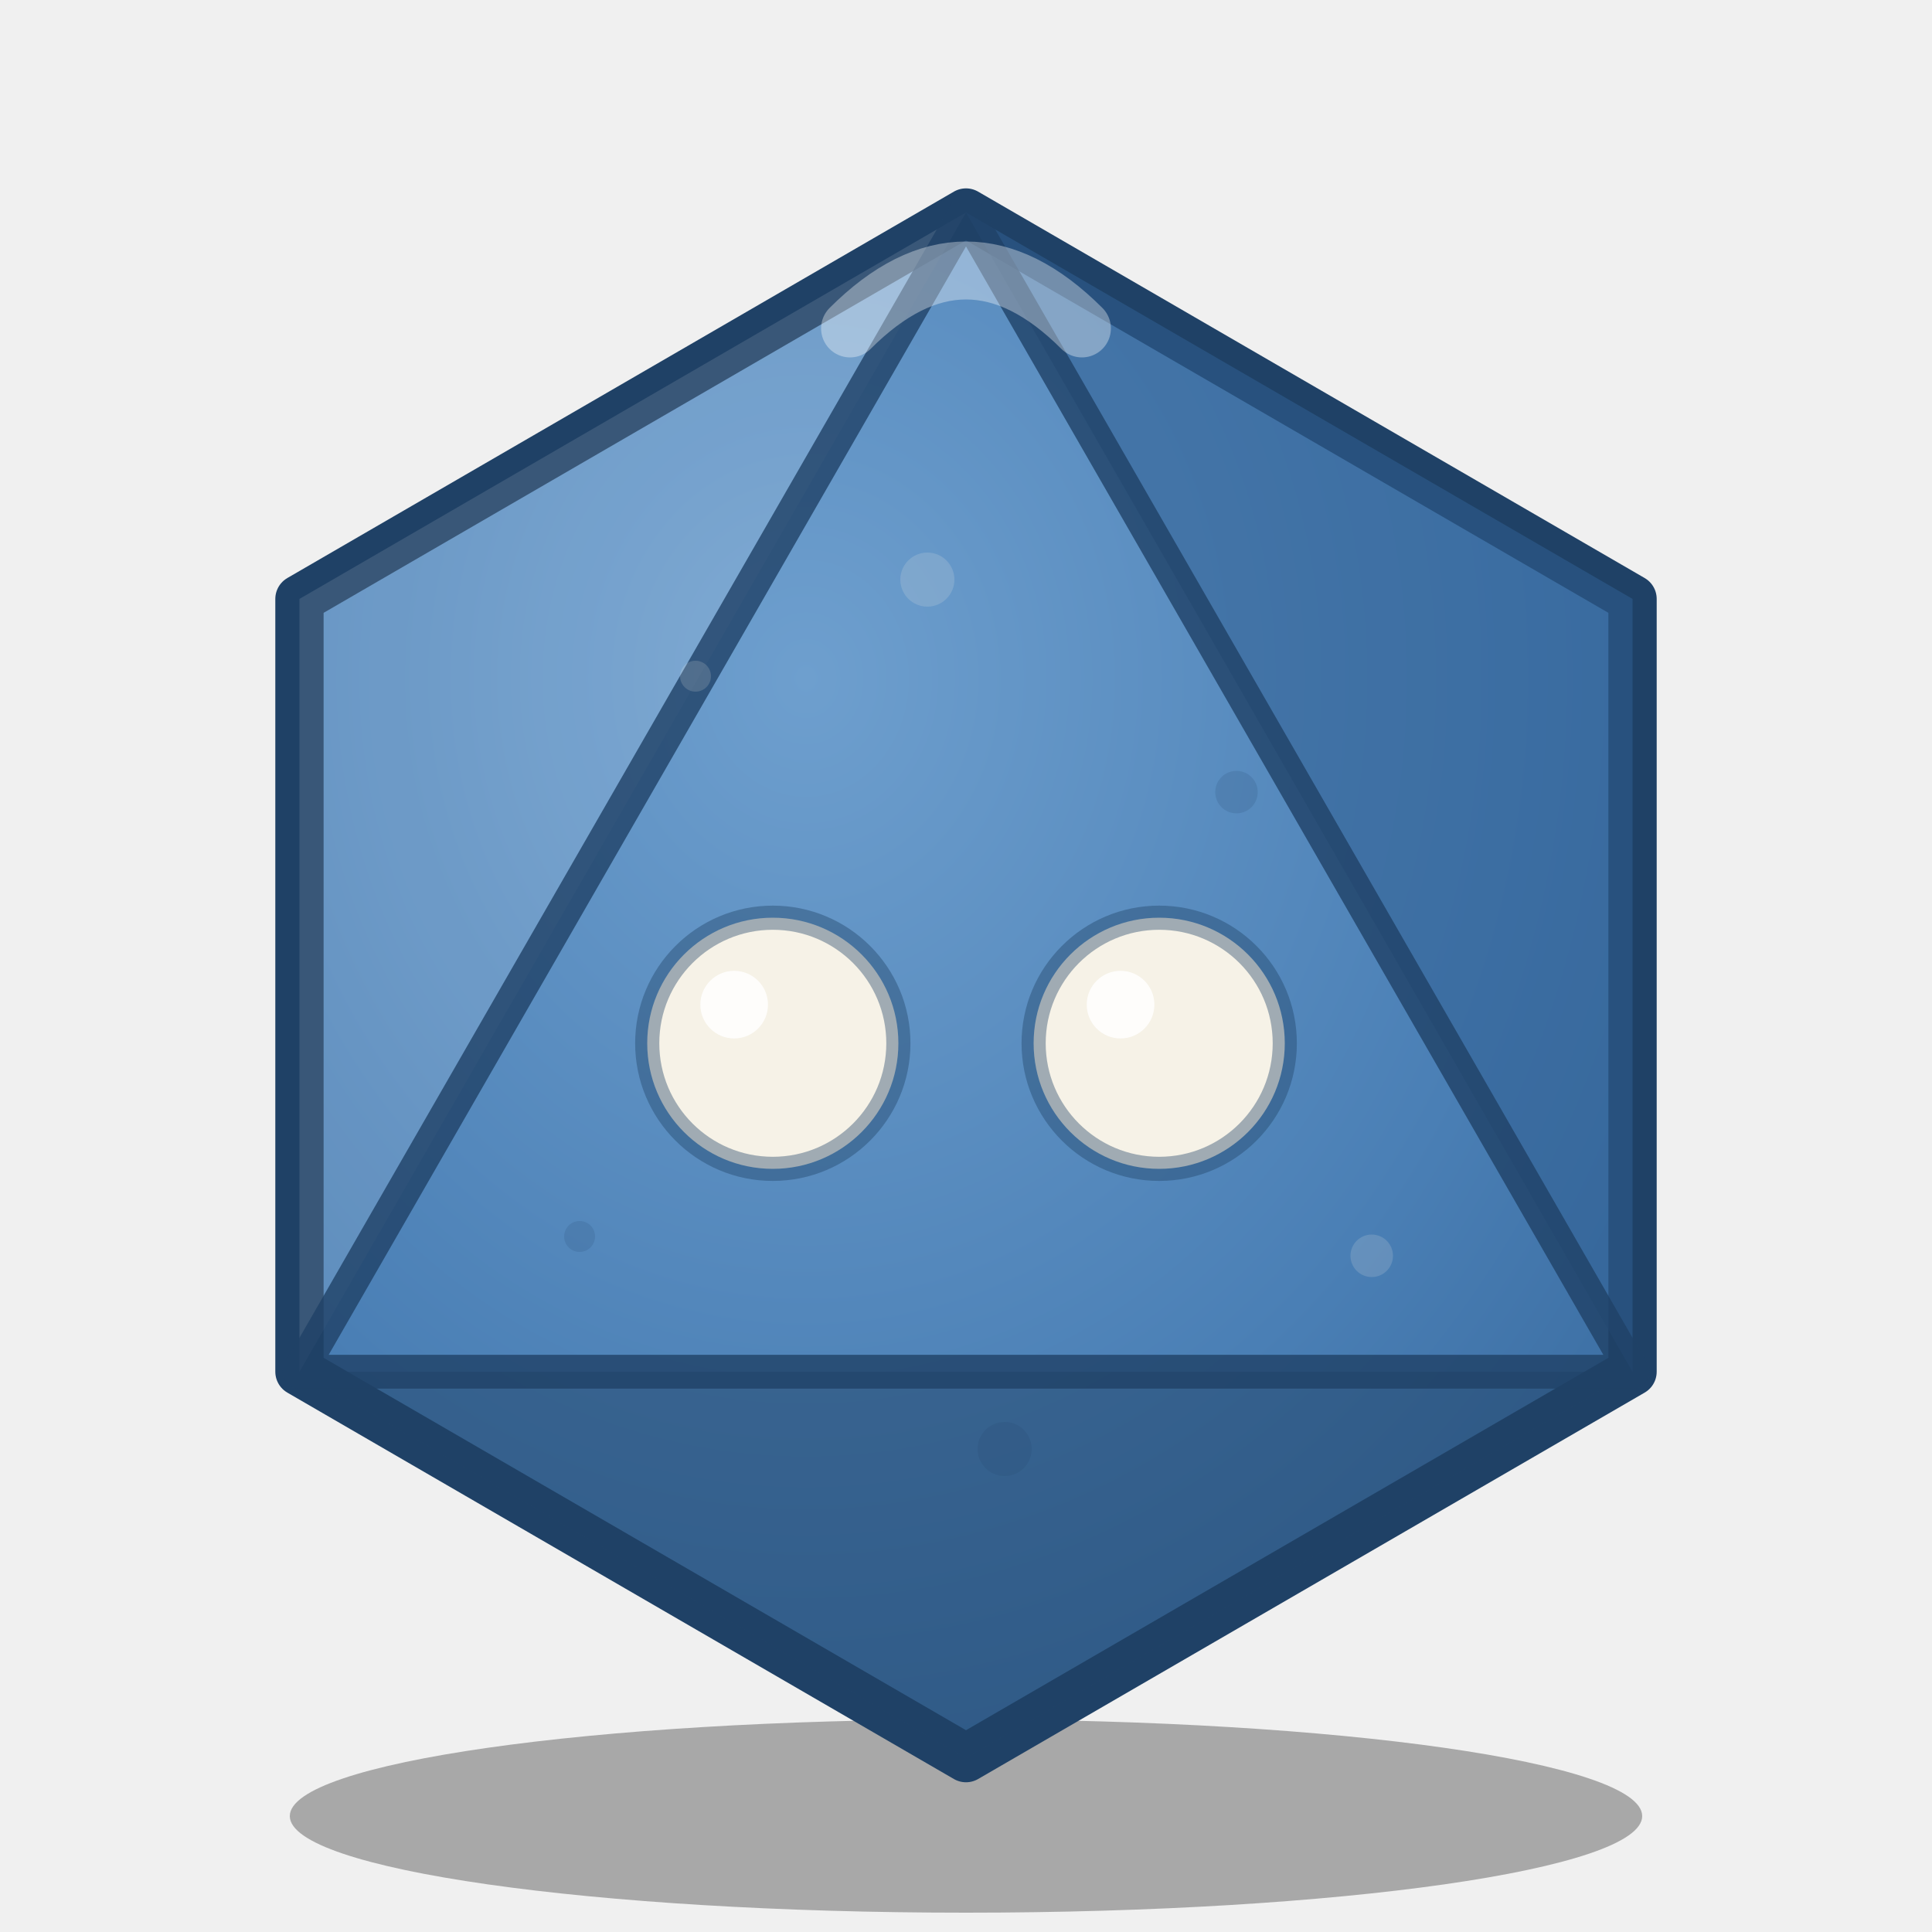
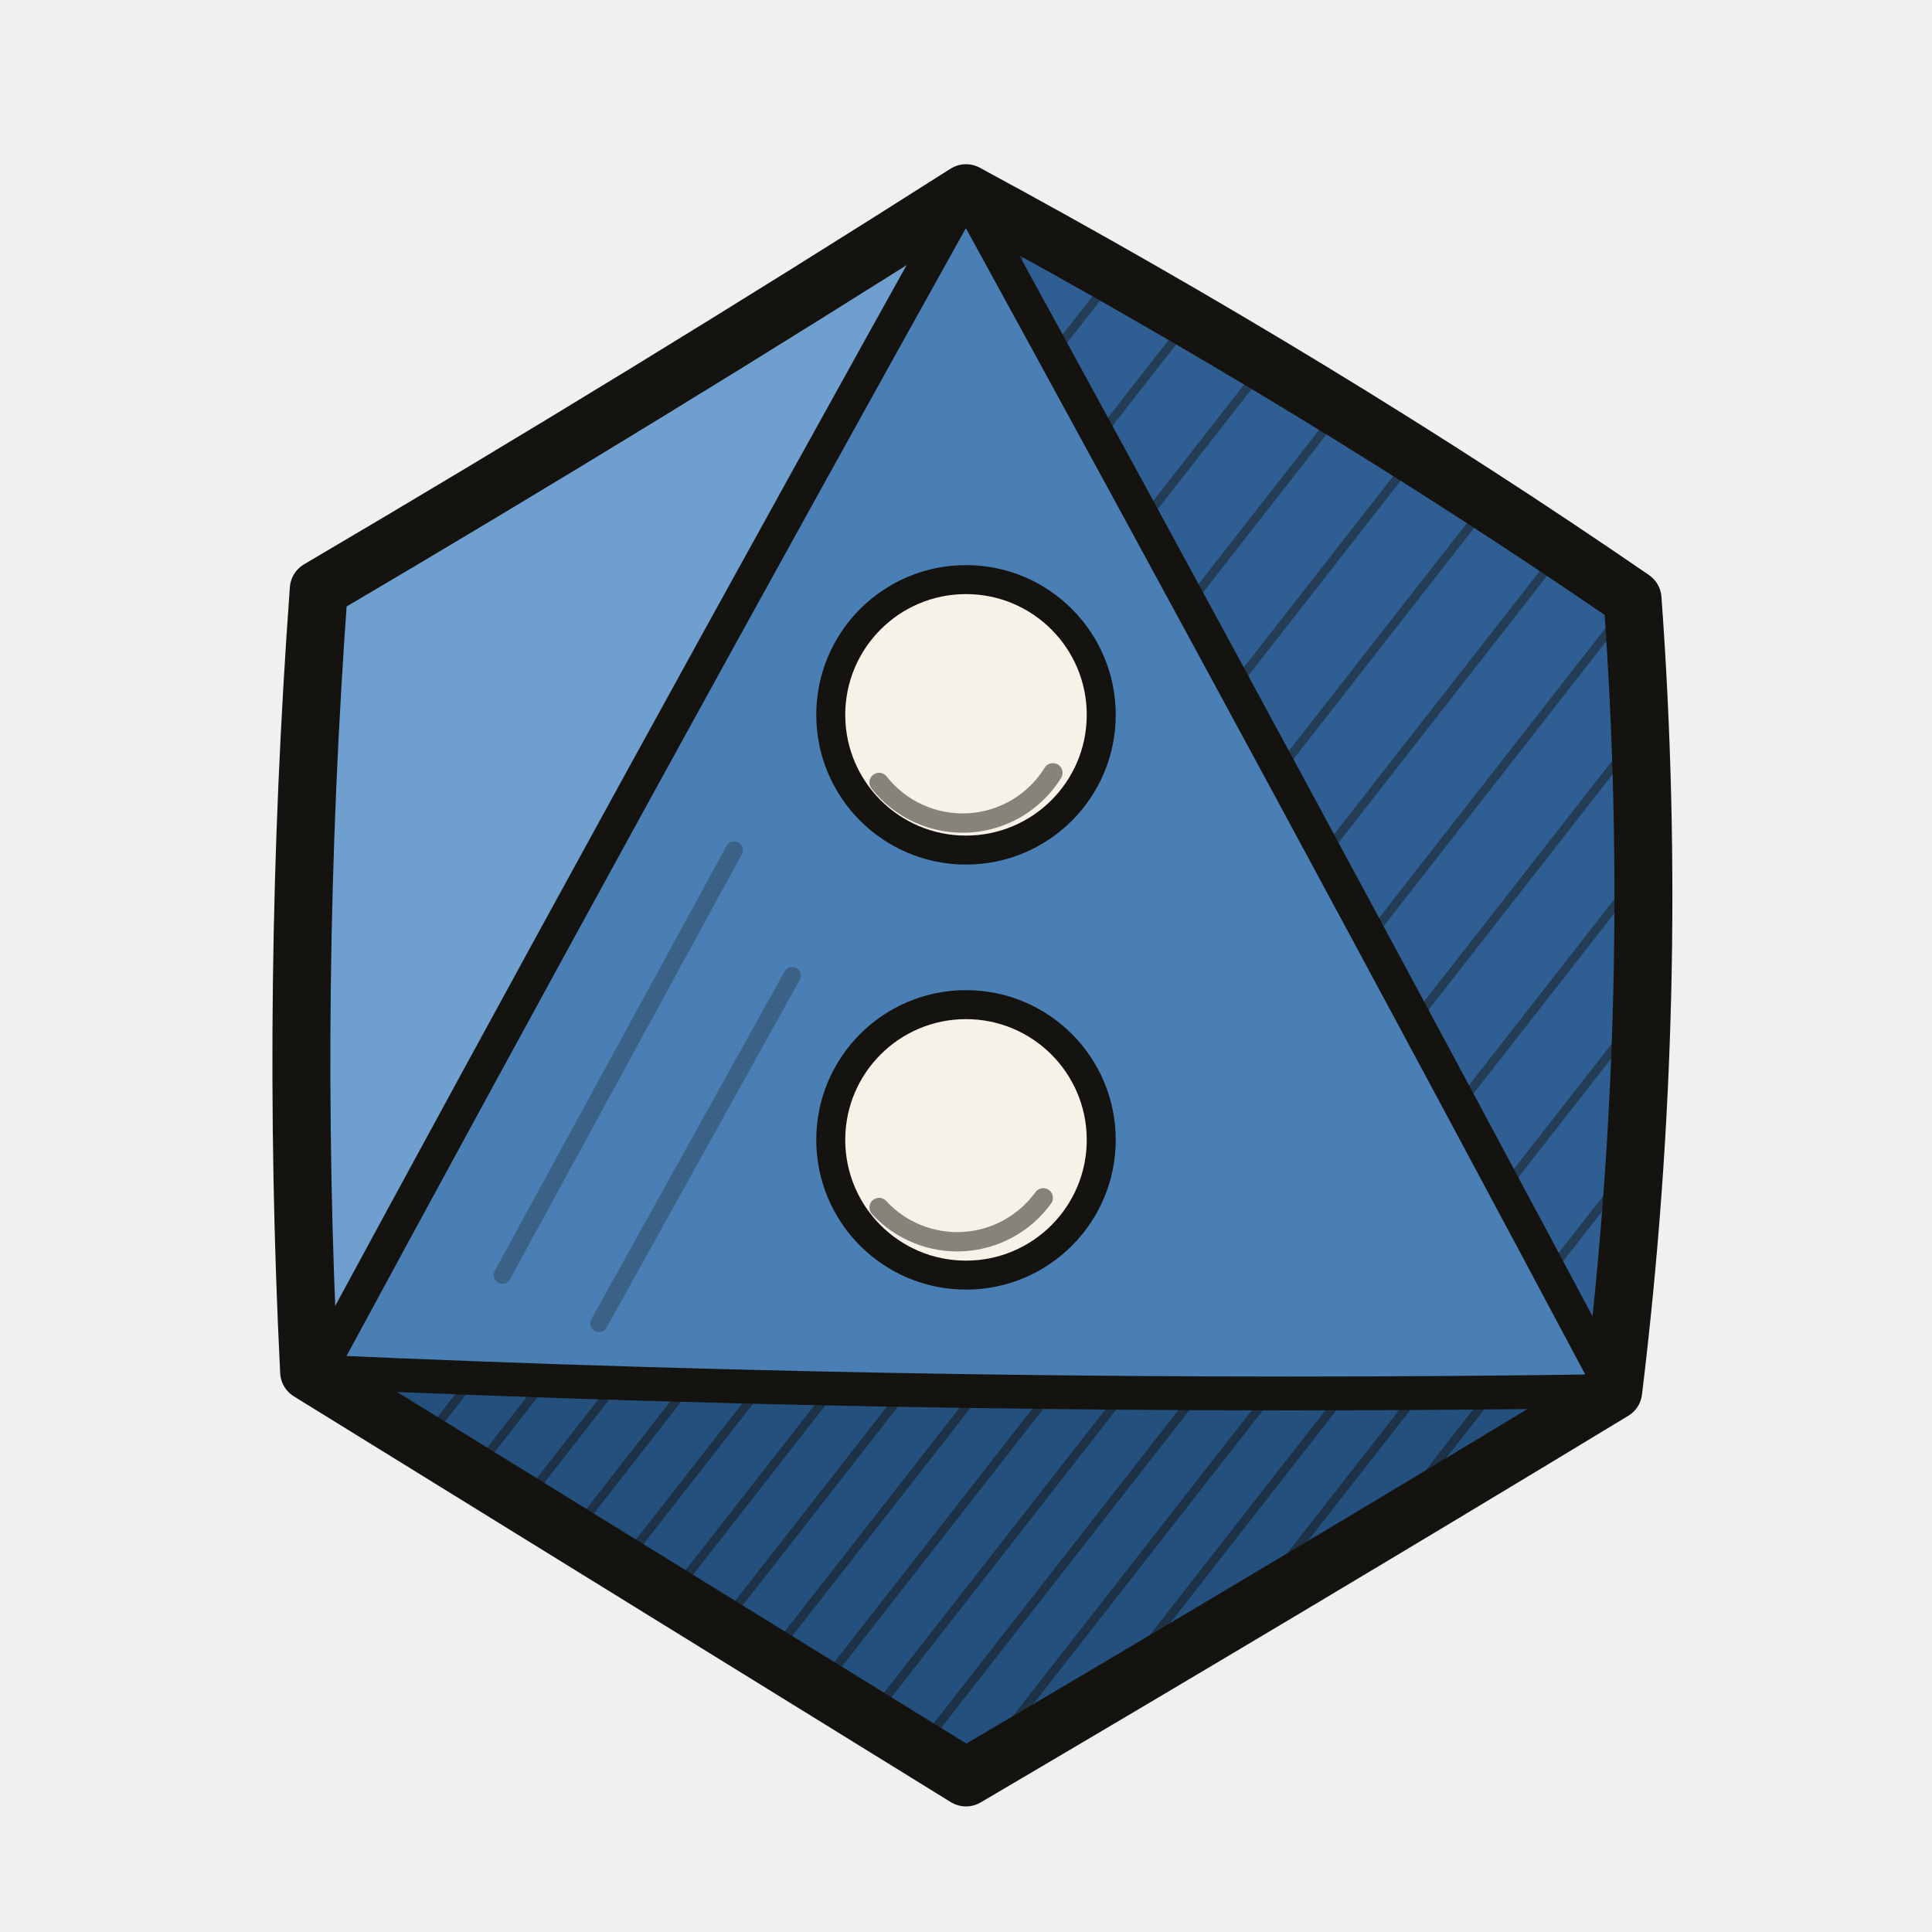
<svg xmlns="http://www.w3.org/2000/svg" viewBox="0 0 200 200">
  <defs>
-     <radialGradient id="body" cx="0.38" cy="0.3" r="1">
-       <stop offset="0%" stop-color="#6e9fce" />
-       <stop offset="55%" stop-color="#4a7fb5" />
-       <stop offset="100%" stop-color="#2f5f92" />
-     </radialGradient>
+     <pattern id="hatch" width="9" height="9" patternUnits="userSpaceOnUse" patternTransform="rotate(38)">
+       <line x1="0" y1="0" x2="0" y2="9" stroke="#151310" stroke-width="1.8" opacity="0.45" />
+     </pattern>
+     <pattern id="hatchDeep" width="6" height="6" patternUnits="userSpaceOnUse" patternTransform="rotate(38)">
+       <line x1="0" y1="0" x2="0" y2="6" stroke="#151310" stroke-width="1.8" opacity="0.5" />
+     </pattern>
  </defs>
-   <ellipse cx="100" cy="188" rx="70" ry="10" fill="#000000" opacity="0.3" />
-   <path d="M 100 22 L 169 62 L 169 142 L 100 182 L 31 142 L 31 62 Z" fill="url(#body)" stroke="#1f4166" stroke-width="5" stroke-linejoin="round" />
-   <path d="M 100 22 L 31 62 L 31 142 Z" fill="#ffffff" opacity="0.12" />
-   <path d="M 100 22 L 169 62 L 169 142 Z" fill="#2f5f92" opacity="0.55" />
-   <path d="M 31 142 L 100 182 L 169 142 Z" fill="#1f4166" opacity="0.5" />
-   <path d="M 100 22 L 169 142 L 31 142 Z" fill="none" stroke="#1f4166" stroke-width="3.5" opacity="0.8" stroke-linejoin="round" />
-   <path d="M 88 34 Q 100 22 112 34" stroke="#ffffff" stroke-width="6" opacity="0.35" fill="none" stroke-linecap="round" />
-   <circle cx="72" cy="70" r="1.6" fill="#f6f2e7" opacity="0.16" />
-   <circle cx="128" cy="82" r="2.2" fill="#1f4166" opacity="0.16" />
-   <circle cx="96" cy="60" r="2.8" fill="#f6f2e7" opacity="0.16" />
-   <circle cx="60" cy="128" r="1.6" fill="#1f4166" opacity="0.16" />
-   <circle cx="142" cy="130" r="2.2" fill="#f6f2e7" opacity="0.16" />
-   <circle cx="104" cy="150" r="2.8" fill="#1f4166" opacity="0.16" />
-   <circle cx="82" cy="108" r="1.6" fill="#f6f2e7" opacity="0.16" />
-   <circle cx="120" cy="116" r="2.2" fill="#1f4166" opacity="0.16" />
-   <circle cx="80" cy="108" r="13" fill="#f6f2e7" />
-   <circle cx="80" cy="108" r="13" fill="none" stroke="#1f4166" stroke-opacity="0.4" stroke-width="2.5" />
-   <circle cx="76" cy="104" r="3.5" fill="#ffffff" opacity="0.85" />
-   <circle cx="120" cy="108" r="13" fill="#f6f2e7" />
-   <circle cx="120" cy="108" r="13" fill="none" stroke="#1f4166" stroke-opacity="0.4" stroke-width="2.5" />
-   <circle cx="116" cy="104" r="3.5" fill="#ffffff" opacity="0.85" />
+   <path d="M 100 20   Q 137 40 169 62   Q 172 103 167 144   Q 134 164 100 184   Q 66 163 32 142   Q 30 102 33 61   Q 67 41 100 20 Z" fill="#4a7fb5" />
+   <path d="M 100 20 Q 67 41 33 61 L 32 142 Q 66 81 100 20 Z" fill="#6e9fce" />
+   <path d="M 100 20 Q 137 40 169 62 L 167 144 Q 134 82 100 20 Z" fill="#2f5f92" />
+   <path d="M 100 20 Q 137 40 169 62 L 167 144 Q 134 82 100 20 Z" fill="url(#hatch)" />
+   <path d="M 33 142 Q 100 145 167 144 L 100 184 Z" fill="#24507d" />
+   <path d="M 33 142 Q 100 145 167 144 L 100 184 Z" fill="url(#hatchDeep)" />
+   <path d="M 100 20 Q 134 82 167 144 Q 100 145 33 142 Q 66 81 100 20 Z" fill="#4a7fb5" />
+   <path d="M 52 132 q 12 -22 24 -44 M 62 137 q 10 -18 20 -36" stroke="#151310" stroke-width="1.8" opacity="0.28" fill="none" stroke-linecap="round" />
+   <path d="M 100 20 Q 134 82 167 144 Q 100 145 33 142 Q 66 81 100 20 Z" fill="none" stroke="#151310" stroke-width="3.5" stroke-linejoin="round" />
+   <path d="M 100 20   Q 137 40 169 62   Q 172 103 167 144   Q 134 164 100 184   Q 66 163 32 142   Q 30 102 33 61   Q 67 41 100 20 Z" fill="none" stroke="#151310" stroke-width="6" stroke-linejoin="round" />
+   <circle cx="100" cy="74" r="14" fill="#f6f2e7" stroke="#151310" stroke-width="3" />
+   <path d="M 91 81 a 11 11 0 0 0 18 -1" fill="none" stroke="#151310" stroke-width="2" opacity="0.5" stroke-linecap="round" />
+   <circle cx="100" cy="118" r="14" fill="#f6f2e7" stroke="#151310" stroke-width="3" />
+   <path d="M 91 125 a 11 11 0 0 0 17 -1" fill="none" stroke="#151310" stroke-width="2" opacity="0.5" stroke-linecap="round" />
</svg>
